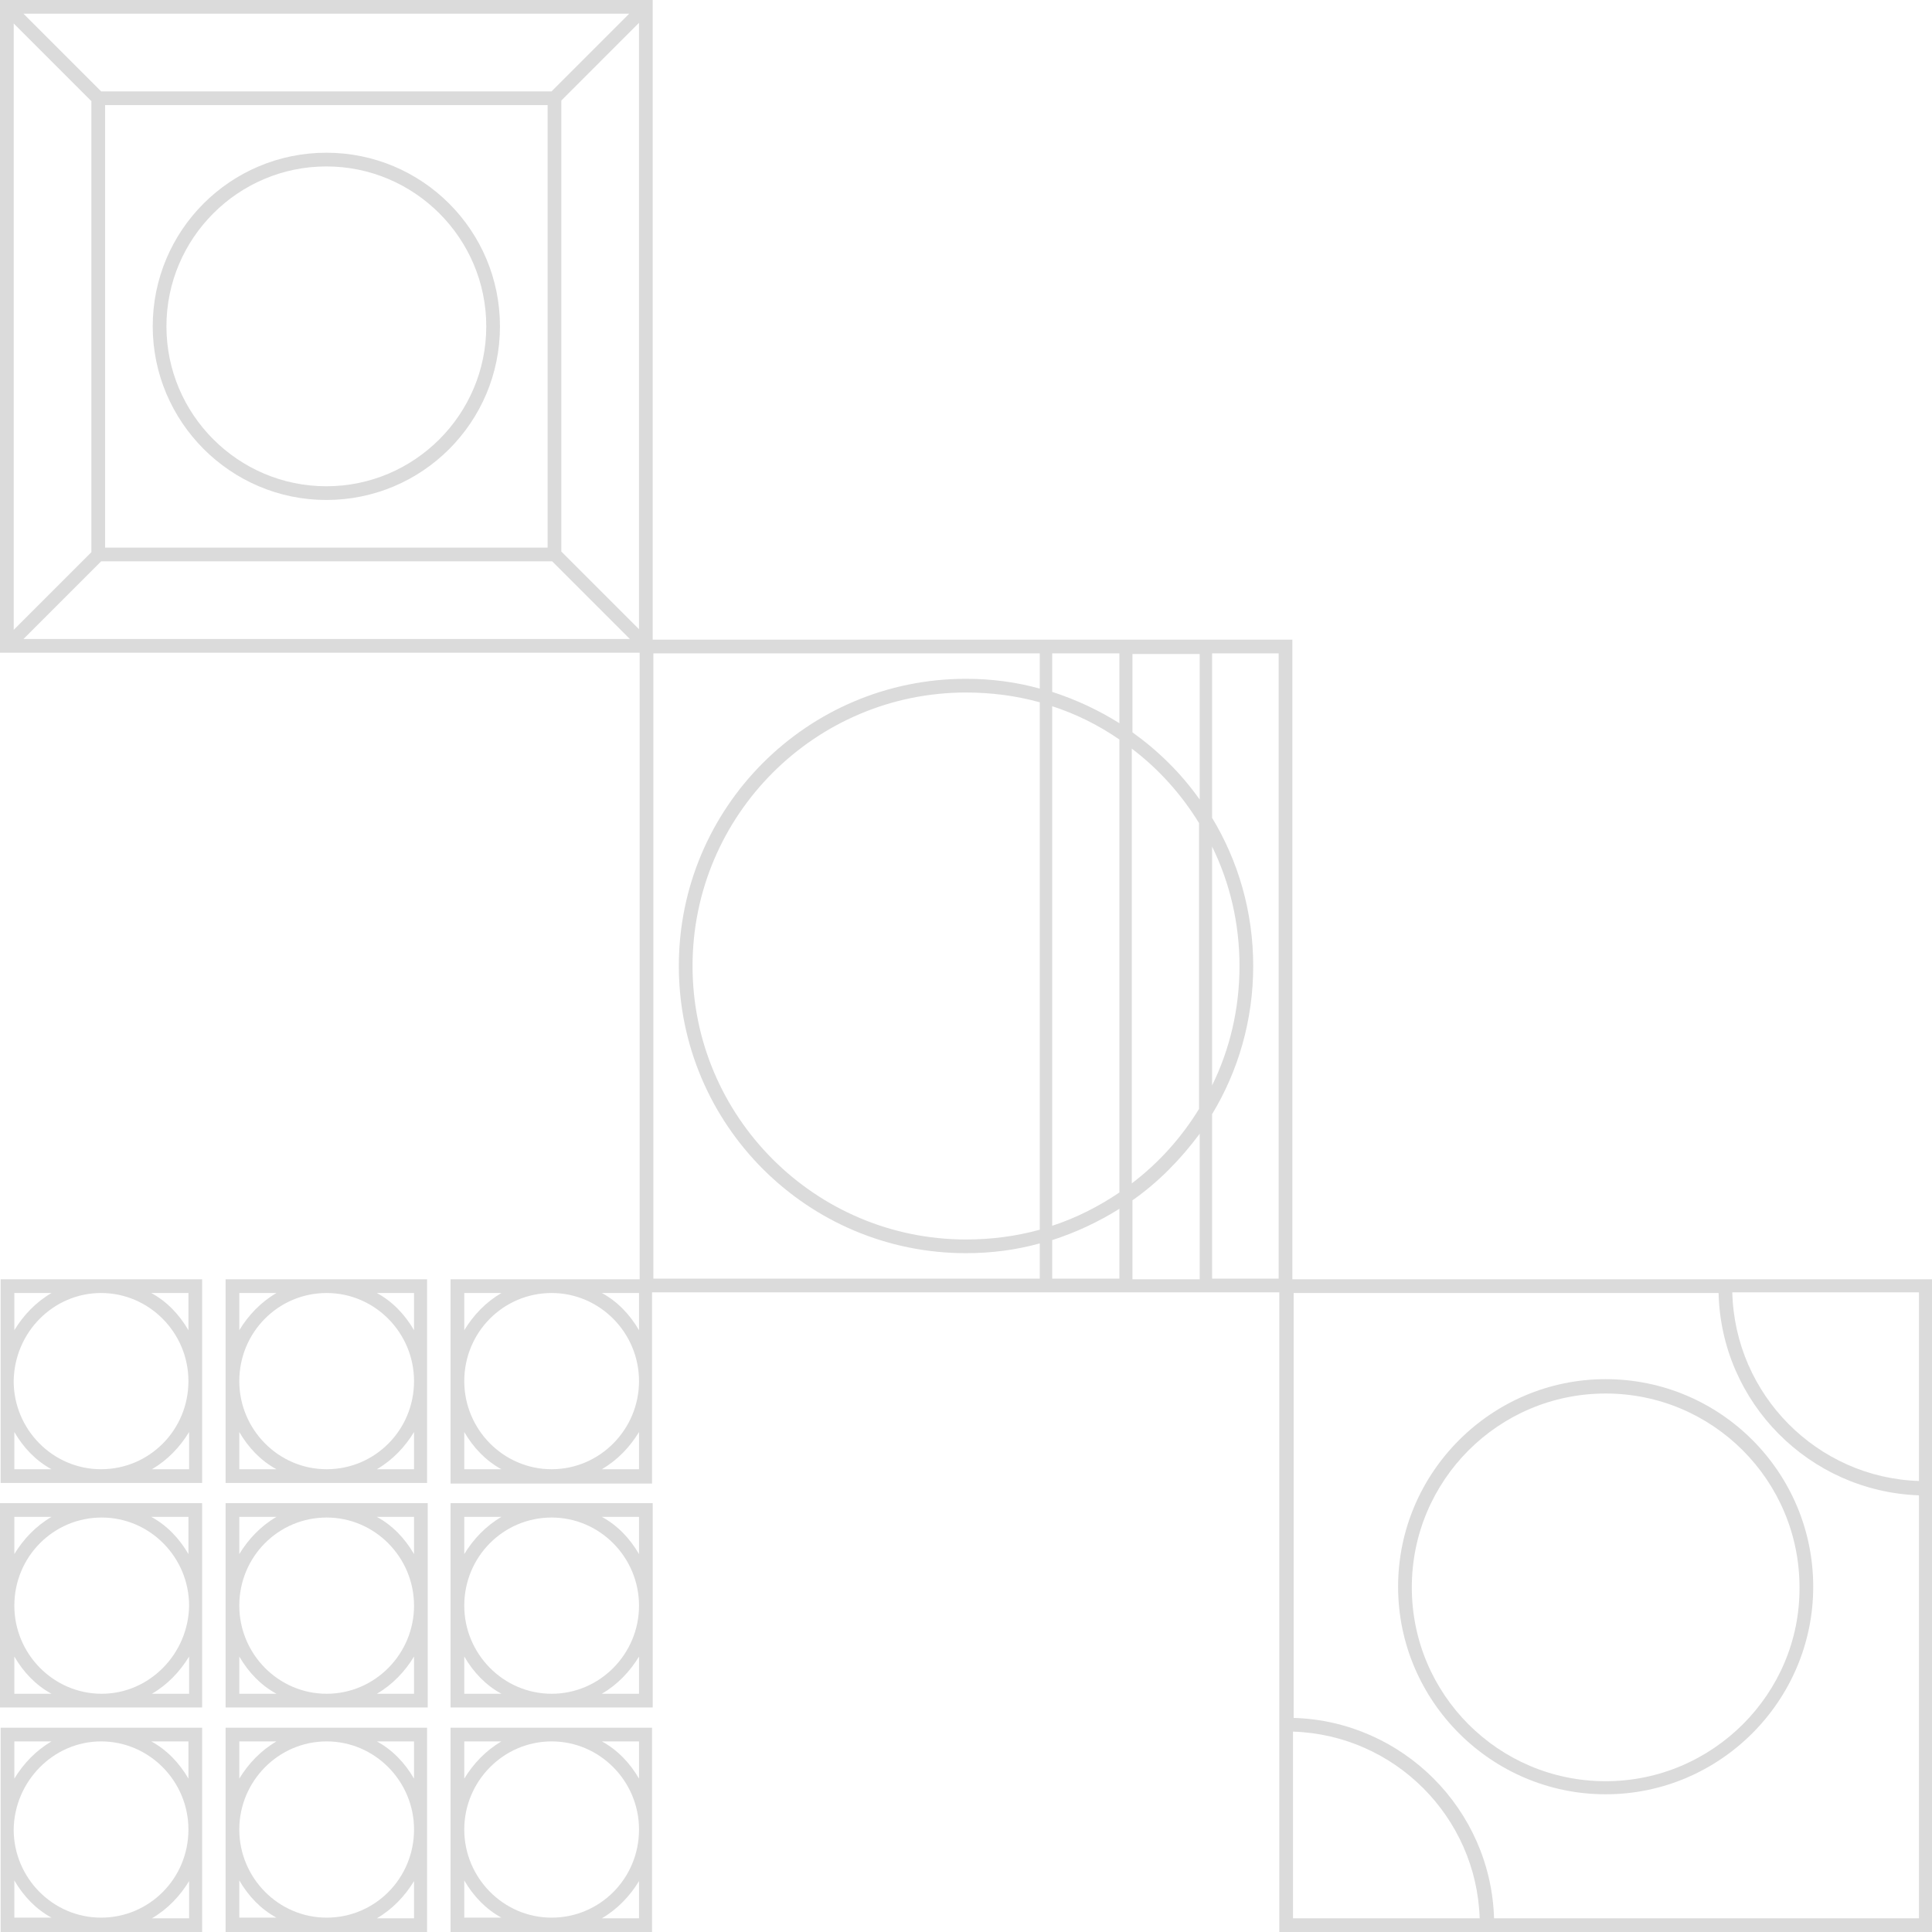
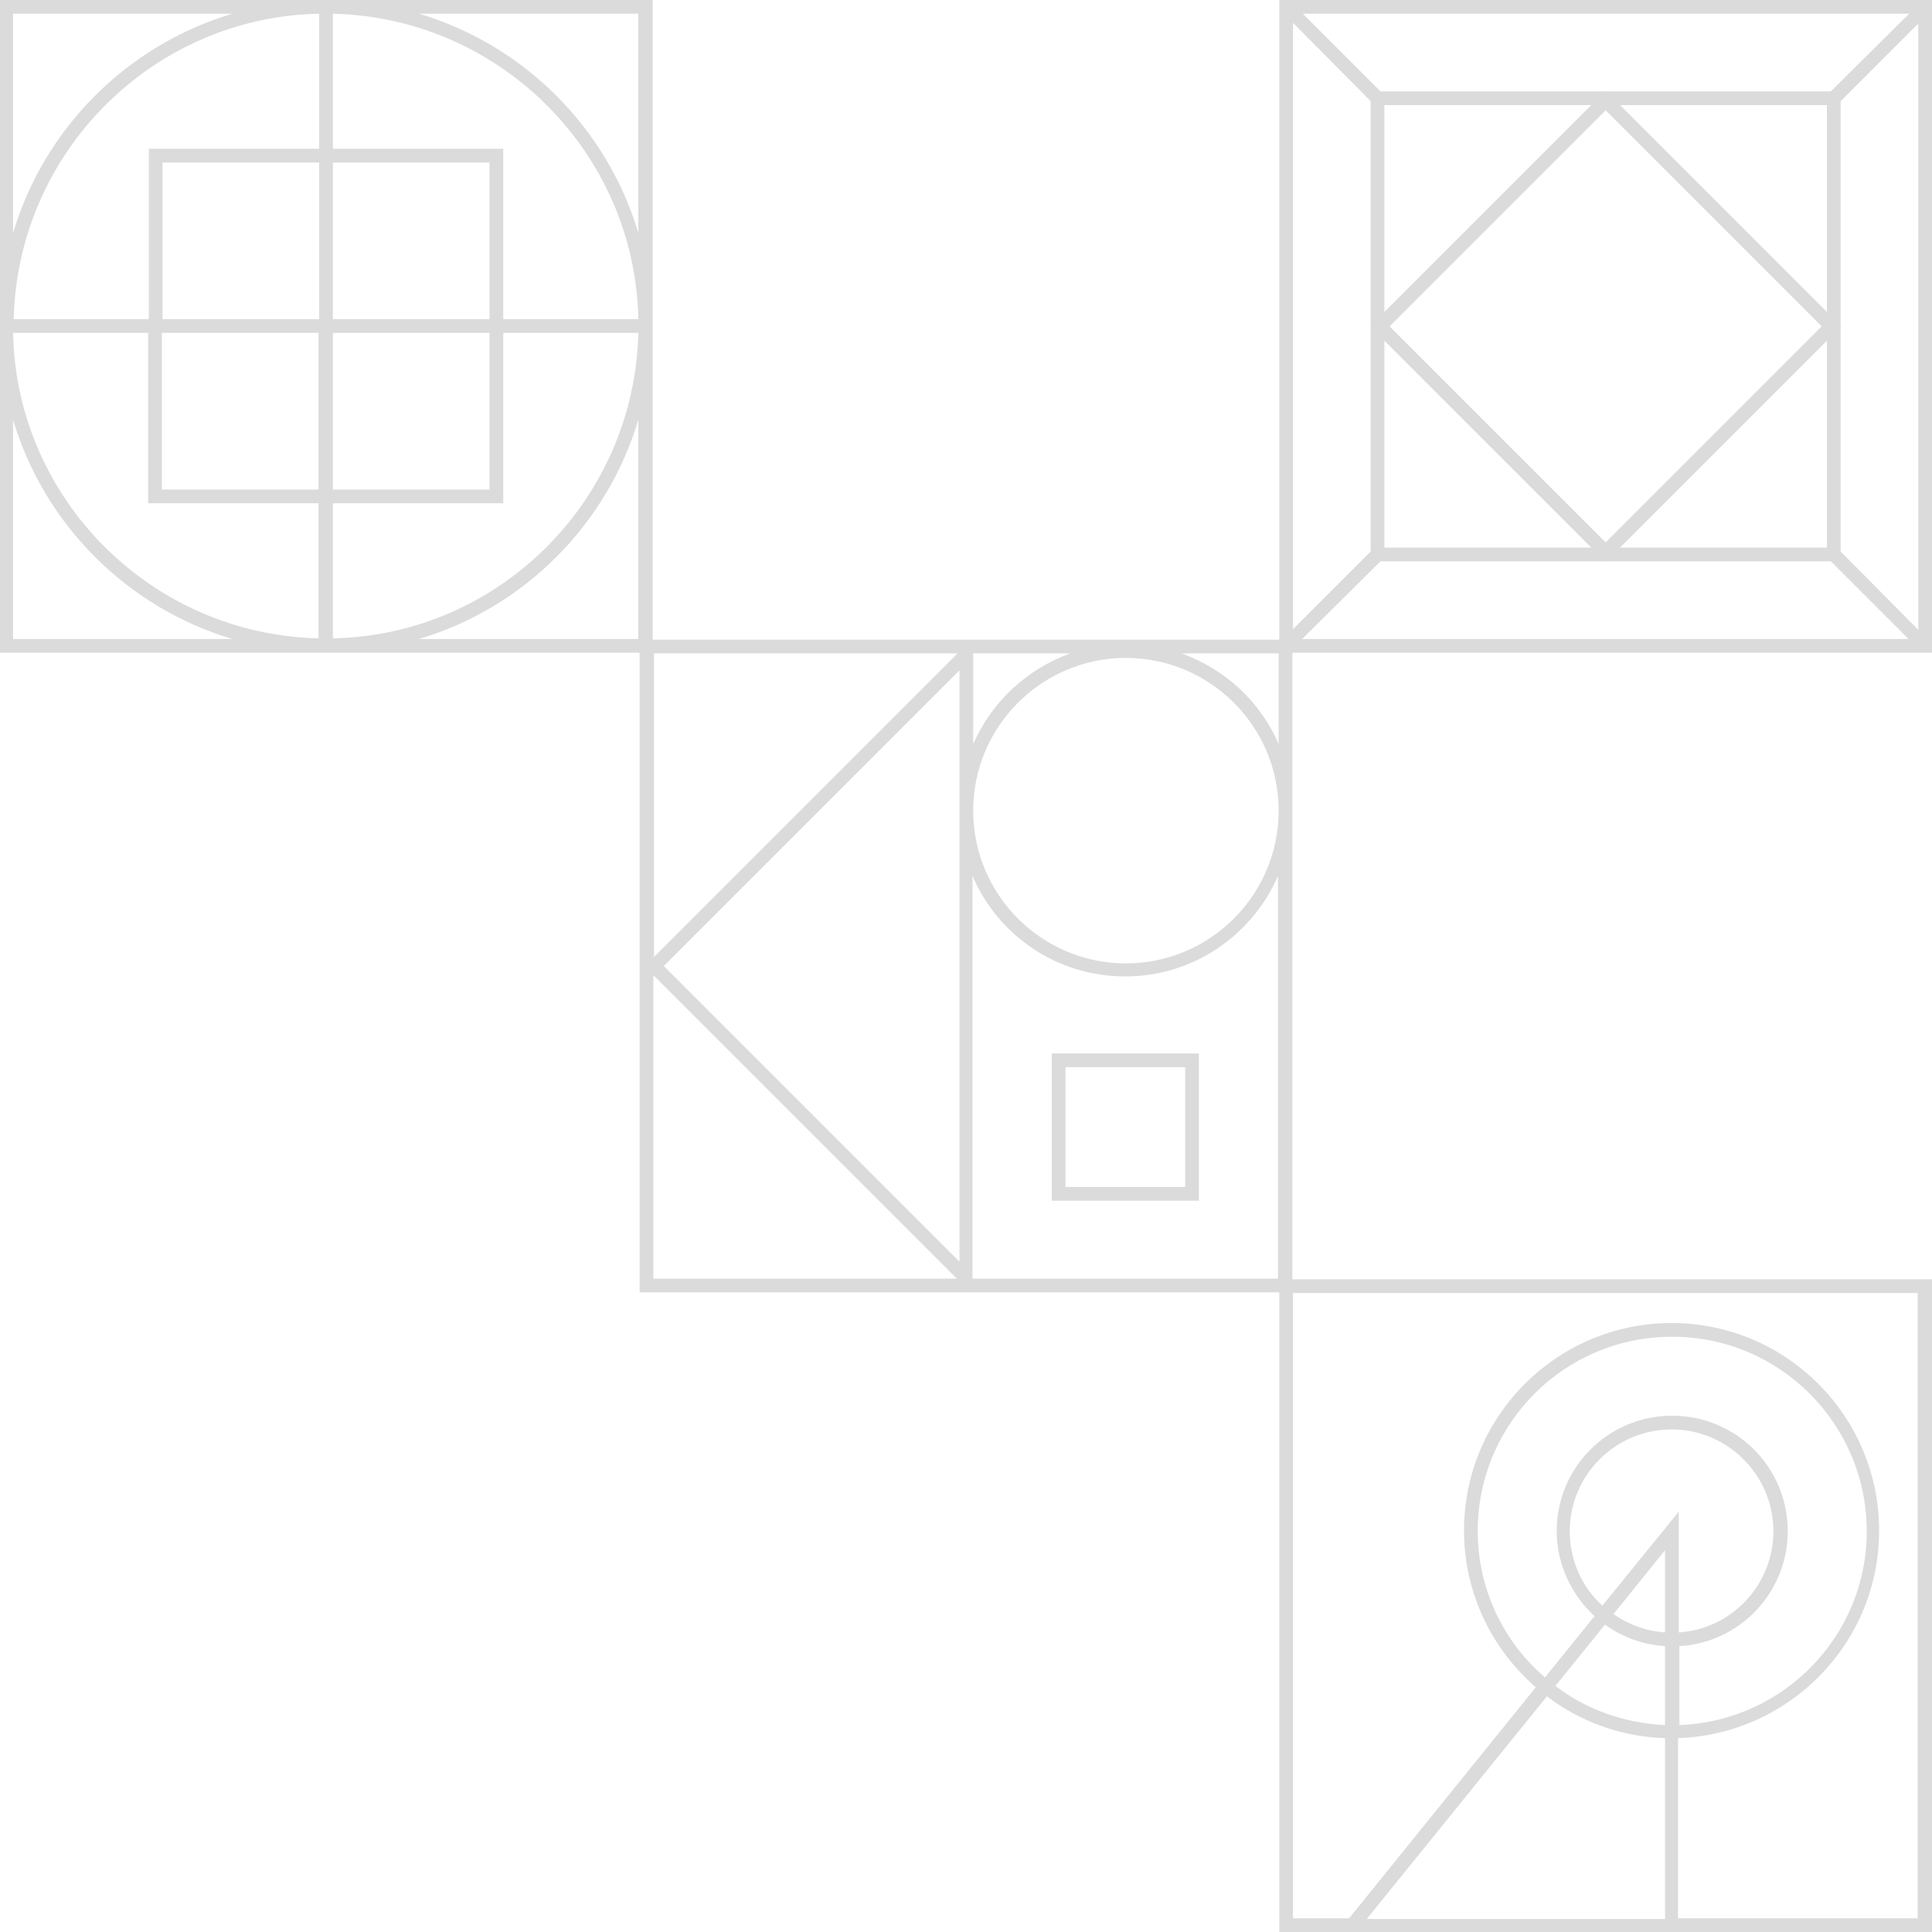
- <svg xmlns="http://www.w3.org/2000/svg" width="135" height="135" viewBox="0 0 135 135" fill="none">
-   <path d="M7.062 105.035H0V119.311H7.062H14.124V105.035H7.062C7.108 105.035 7.108 105.035 7.062 105.035ZM1.002 105.993H3.599C2.506 106.632 1.64 107.544 1.002 108.593V105.993ZM1.002 118.353V115.753C1.64 116.848 2.506 117.76 3.599 118.353H1.002ZM13.168 118.353H10.616C11.71 117.714 12.575 116.802 13.213 115.753V118.353H13.168ZM7.108 118.353C3.736 118.353 1.002 115.571 1.002 112.196C1.002 108.775 3.736 106.039 7.108 106.039C10.479 106.039 13.213 108.821 13.213 112.196C13.168 115.571 10.434 118.353 7.108 118.353ZM13.168 105.993V108.593C12.53 107.498 11.664 106.586 10.57 105.993H13.168Z" fill="#DBDBDB" />
-   <path d="M22.826 105.035H15.764V119.311H22.826H29.888V105.035H22.826ZM16.721 105.993H19.318C18.224 106.632 17.358 107.544 16.721 108.593V105.993ZM16.721 118.353V115.753C17.358 116.848 18.224 117.76 19.318 118.353H16.721ZM28.931 118.353H26.334C27.428 117.714 28.293 116.802 28.931 115.753V118.353ZM22.826 118.353C19.454 118.353 16.721 115.571 16.721 112.196C16.721 108.775 19.454 106.039 22.826 106.039C26.198 106.039 28.931 108.821 28.931 112.196C28.931 115.571 26.198 118.353 22.826 118.353ZM28.931 105.993V108.593C28.293 107.498 27.428 106.586 26.334 105.993H28.931Z" fill="#DBDBDB" />
-   <path d="M38.547 105.035H31.484V119.311H38.547H45.609V105.035H38.547ZM32.441 105.993H35.038C33.945 106.632 33.079 107.544 32.441 108.593V105.993ZM32.441 118.353V115.753C33.079 116.848 33.945 117.76 35.038 118.353H32.441ZM44.652 118.353H42.055C43.148 117.714 44.014 116.802 44.652 115.753V118.353ZM38.547 118.353C35.175 118.353 32.441 115.571 32.441 112.196C32.441 108.775 35.175 106.039 38.547 106.039C41.918 106.039 44.652 108.821 44.652 112.196C44.652 115.571 41.918 118.353 38.547 118.353ZM44.652 105.993V108.593C44.014 107.498 43.148 106.586 42.055 105.993H44.652Z" fill="#DBDBDB" />
-   <path d="M0.045 103.622H14.124V89.392H0.045V103.622ZM13.167 102.664H10.616C11.709 102.025 12.575 101.113 13.213 100.064V102.664H13.167ZM13.167 90.35V92.949C12.529 91.855 11.663 90.942 10.57 90.35H13.167ZM1.002 90.35H3.599C2.505 90.988 1.64 91.9 1.002 92.949V90.35ZM7.062 90.35C10.433 90.35 13.167 93.132 13.167 96.507C13.167 99.927 10.433 102.664 7.062 102.664C3.69 102.664 0.956 99.882 0.956 96.507C1.002 93.086 3.736 90.35 7.062 90.35ZM1.002 100.064C1.64 101.159 2.505 102.071 3.599 102.664H1.002V100.064Z" fill="#DBDBDB" />
-   <path d="M15.764 103.622H29.843V89.392H15.764V103.622ZM28.931 102.664H26.334C27.428 102.025 28.293 101.113 28.931 100.064V102.664ZM28.931 90.35V92.949C28.293 91.855 27.428 90.942 26.334 90.35H28.931ZM16.721 90.35H19.318C18.224 90.988 17.358 91.9 16.721 92.949V90.35ZM22.826 90.35C26.198 90.35 28.931 93.132 28.931 96.507C28.931 99.927 26.198 102.664 22.826 102.664C19.454 102.664 16.721 99.882 16.721 96.507C16.721 93.086 19.454 90.35 22.826 90.35ZM16.721 100.064C17.358 101.159 18.224 102.071 19.318 102.664H16.721V100.064Z" fill="#DBDBDB" />
-   <path d="M31.484 89.392V103.667H45.563V89.392H31.484ZM32.441 90.35H35.038C33.945 90.988 33.079 91.9 32.441 92.949V90.35ZM32.441 102.664V100.064C33.079 101.159 33.945 102.071 35.038 102.664H32.441ZM44.652 102.664H42.055C43.148 102.025 44.014 101.113 44.652 100.064V102.664ZM38.547 102.664C35.175 102.664 32.441 99.882 32.441 96.507C32.441 93.086 35.175 90.35 38.547 90.35C41.918 90.35 44.652 93.132 44.652 96.507C44.652 99.882 41.918 102.664 38.547 102.664ZM44.652 92.949C44.014 91.855 43.148 90.942 42.055 90.35H44.652V92.949Z" fill="#DBDBDB" />
-   <path d="M0.045 135H14.124V120.725H0.045V135ZM13.167 134.042H10.616C11.709 133.404 12.575 132.491 13.213 131.443V134.042H13.167ZM13.167 121.682V124.282C12.529 123.187 11.663 122.275 10.57 121.682H13.167ZM1.002 121.682H3.599C2.505 122.321 1.64 123.233 1.002 124.282V121.682ZM7.062 121.682C10.433 121.682 13.167 124.464 13.167 127.839C13.167 131.26 10.433 133.997 7.062 133.997C3.69 133.997 0.956 131.214 0.956 127.839C1.002 124.464 3.736 121.682 7.062 121.682ZM1.002 131.397C1.64 132.491 2.505 133.404 3.599 133.997H1.002V131.397Z" fill="#DBDBDB" />
-   <path d="M15.764 135H29.843V120.725H15.764V135ZM28.931 134.042H26.334C27.428 133.404 28.293 132.491 28.931 131.443V134.042ZM28.931 121.682V124.282C28.293 123.187 27.428 122.275 26.334 121.682H28.931ZM16.721 121.682H19.318C18.224 122.321 17.358 123.233 16.721 124.282V121.682ZM22.826 121.682C26.198 121.682 28.931 124.464 28.931 127.839C28.931 131.26 26.198 133.997 22.826 133.997C19.454 133.997 16.721 131.214 16.721 127.839C16.721 124.464 19.454 121.682 22.826 121.682ZM16.721 131.397C17.358 132.491 18.224 133.404 19.318 133.997H16.721V131.397Z" fill="#DBDBDB" />
-   <path d="M31.484 135H45.563V120.725H31.484V135ZM44.652 134.042H42.055C43.148 133.404 44.014 132.491 44.652 131.443V134.042ZM44.652 121.682V124.282C44.014 123.187 43.148 122.275 42.055 121.682H44.652ZM32.441 121.682H35.038C33.945 122.321 33.079 123.233 32.441 124.282V121.682ZM38.547 121.682C41.918 121.682 44.652 124.464 44.652 127.839C44.652 131.26 41.918 133.997 38.547 133.997C35.175 133.997 32.441 131.214 32.441 127.839C32.441 124.464 35.175 121.682 38.547 121.682ZM32.441 131.397C33.079 132.491 33.945 133.404 35.038 133.997H32.441V131.397Z" fill="#DBDBDB" />
-   <path d="M0 0V45.608H45.608V0H0ZM43.966 0.958L38.539 6.385H7.069L1.642 0.958H43.966ZM38.265 7.343V38.265H7.343V7.343H38.265ZM0.958 1.642L6.385 7.069V38.584L0.958 44.012V1.642ZM1.642 44.65L7.069 39.223H38.584L44.012 44.65H1.642ZM44.65 43.966L39.223 38.539V7.024L44.65 1.596V43.966Z" fill="#DBDBDB" />
-   <path d="M22.804 34.936C29.508 34.936 34.935 29.508 34.935 22.804C34.935 16.1 29.508 10.672 22.804 10.672C16.099 10.672 10.672 16.1 10.672 22.804C10.672 29.463 16.099 34.936 22.804 34.936ZM22.804 11.63C28.961 11.63 33.978 16.647 33.978 22.804C33.978 28.961 28.961 33.978 22.804 33.978C16.646 33.978 11.63 28.961 11.63 22.804C11.63 16.647 16.646 11.63 22.804 11.63Z" fill="#DBDBDB" />
-   <path d="M90.305 44.696H44.697V90.304H90.305V44.696ZM83.783 77.488C82.552 79.495 80.956 81.274 79.086 82.688V52.312C80.956 53.726 82.552 55.505 83.783 57.512V77.488ZM84.696 59.154C85.927 61.662 86.611 64.49 86.611 67.5C86.611 70.51 85.927 73.338 84.696 75.846V59.154ZM73.522 49.348C75.209 49.895 76.76 50.671 78.219 51.674V83.326C76.805 84.284 75.209 85.105 73.522 85.652V49.348ZM72.655 85.926C71.013 86.382 69.28 86.61 67.501 86.61C56.966 86.61 48.392 78.035 48.392 67.5C48.392 56.965 56.966 48.39 67.501 48.39C69.28 48.39 71.013 48.618 72.655 49.074V85.926ZM73.522 48.345V45.654H78.219V50.534C76.76 49.622 75.209 48.892 73.522 48.345ZM78.219 84.466V89.346H73.522V86.655C75.209 86.108 76.76 85.378 78.219 84.466ZM79.131 83.873C80.956 82.596 82.506 81 83.829 79.221V89.392H79.131V83.873ZM79.131 51.172V45.699H83.829V55.87C82.506 54 80.91 52.449 79.131 51.172ZM45.655 45.654H72.655V48.117C71.013 47.66 69.28 47.432 67.501 47.432C56.419 47.432 47.434 56.417 47.434 67.5C47.434 78.583 56.419 87.567 67.501 87.567C69.28 87.567 71.013 87.34 72.655 86.883V89.346H45.655V45.654ZM89.348 89.346H84.696V77.853C86.52 74.843 87.569 71.285 87.569 67.5C87.569 63.715 86.52 60.157 84.696 57.147V45.654H89.348V89.346Z" fill="#DBDBDB" />
-   <path d="M89.393 89.392V135H135.001V89.392H89.393ZM90.35 134.042V120.998C97.465 121.226 103.166 126.973 103.394 134.042H90.35ZM134.089 134.042H104.398C104.17 126.426 98.013 120.269 90.396 120.04V90.35H120.087C120.269 98.012 126.426 104.214 134.089 104.488V134.042ZM134.089 103.485C126.974 103.257 121.227 97.465 121.045 90.304H134.089V103.485Z" fill="#DBDBDB" />
-   <path d="M112.197 96.37C104.215 96.37 97.693 102.892 97.693 110.873C97.693 118.855 104.215 125.377 112.197 125.377C120.178 125.377 126.7 118.855 126.7 110.873C126.7 102.892 120.224 96.37 112.197 96.37ZM112.197 124.464C104.717 124.464 98.651 118.399 98.651 110.919C98.651 103.439 104.717 97.373 112.197 97.373C119.676 97.373 125.742 103.439 125.742 110.919C125.788 118.353 119.676 124.464 112.197 124.464Z" fill="#DBDBDB" />
+ <svg xmlns="http://www.w3.org/2000/svg" width="148" height="148" viewBox="0 0 148 148" fill="none">
+   <path d="M25.5 0H0V25.5V50H25.5H50V25.5V0H25.5ZM24.45 11.4H11.4V24.45H1.05C1.35 11.65 11.7 1.3 24.45 1.05V11.4ZM37.5 24.45H25.5V12.45H37.5V24.45ZM12.4 25.5H24.4V37.5H12.4V25.5ZM25.5 25.5H37.5V37.5H25.5V25.5ZM24.45 24.45H12.45V12.45H24.45V24.45ZM11.35 25.5V38.55H24.4V48.9C11.6 48.6 1.25 38.25 1 25.5H11.35ZM25.5 38.55H38.55V25.5H48.9C48.6 38.3 38.25 48.65 25.5 48.9V38.55ZM38.55 24.45V11.4H25.5V1.05C38.3 1.35 48.65 11.7 48.9 24.45H38.55ZM1 1.05H17.8C9.75 3.45 3.4 9.8 1 17.85V1.05ZM1 48.95V32.15C3.4 40.2 9.75 46.55 17.8 48.95H1ZM32.1 48.95C40.15 46.55 46.5 40.2 48.9 32.15V48.95H32.1ZM32.1 1.05H48.9V17.85C46.5 9.8 40.15 3.45 32.1 1.05Z" fill="#DBDBDB" />
+   <path d="M98 50H148V0H98V50ZM139.95 23.9L124.1 8.05H139.95V23.9ZM139.95 26.1V41.95H124.1L139.95 26.1ZM123 41.55L106.45 25L123 8.45L139.55 25L123 41.55ZM106.05 23.9V8.05H121.9L106.05 23.9ZM121.9 41.95H106.05V26.1L121.9 41.95ZM105.75 43H122.95L123 43.05L123.05 43H140.25L146.2 48.95H99.75L105.75 43ZM141 42.25V25.05L141.05 25L141 24.95V7.75L146.95 1.8V48.25L141 42.25ZM140.25 7H123.05L123 6.95L122.95 7H105.75L99.8 1.05H146.25L140.25 7ZM105 7.75V24.95L104.95 25L105 25.05V42.25L99.05 48.2V1.75L105 7.75Z" fill="#DBDBDB" />
+   <path d="M49 49V99H99V49H49ZM50.05 50.05H73.35L50.1 73.3V50.05H50.05ZM50.05 97.95V74.7L73.3 97.95H50.05ZM73.5 96.65L50.85 74L73.5 51.35V96.65ZM74.55 50.05H82C78.65 51.25 75.95 53.8 74.55 57V50.05ZM97.95 97.95H74.5V67.1C76.45 71.65 80.95 74.8 86.2 74.8C91.45 74.8 95.95 71.6 97.9 67.1V97.95H97.95ZM86.25 73.8C79.8 73.8 74.55 68.55 74.55 62.1C74.55 55.65 79.8 50.4 86.25 50.4C92.7 50.4 97.95 55.65 97.95 62.1C97.95 68.55 92.7 73.8 86.25 73.8ZM97.95 57C96.55 53.75 93.85 51.25 90.5 50.05H97.95V57Z" fill="#DBDBDB" />
+   <path d="M80.572 91.977H91.84V80.698H80.572V91.977ZM81.624 81.75H90.788V90.924H81.624V81.75Z" fill="#DBDBDB" />
+   <path d="M128.6 148L102.5 148L98 148L98 98L148 98L148 148L128.6 148ZM127.55 133.15C124.15 133.05 121 131.85 118.5 129.95L104.7 147L127.55 147L127.55 133.15ZM113.2 117.3C113.2 121.75 115.2 125.8 118.35 128.5L122.15 123.8C120.4 122.2 119.25 119.85 119.25 117.3C119.25 112.4 123.2 108.45 128.1 108.45C133 108.45 136.95 112.4 136.95 117.3C136.95 122 133.25 125.85 128.65 126.1L128.65 132.15C136.6 131.85 143 125.35 143 117.3C143 109.1 136.35 102.4 128.1 102.4C119.85 102.4 113.2 109.05 113.2 117.3ZM128.6 115.8L128.6 125.05C132.65 124.8 135.85 121.4 135.85 117.3C135.85 113 132.35 109.5 128.05 109.5C123.75 109.5 120.25 113 120.25 117.3C120.25 119.55 121.2 121.6 122.75 123L128.6 115.8ZM123.6 123.65C124.75 124.45 126.1 124.95 127.55 125.05L127.55 118.75L123.6 123.65ZM127.55 126.1C125.85 126 124.25 125.4 122.95 124.45L119.15 129.15C121.5 130.95 124.4 132 127.55 132.15L127.55 126.1ZM146.95 99.05L99.05 99.05L99.05 146.95L103.35 146.95L117.65 129.25C114.3 126.35 112.15 122.05 112.15 117.25C112.15 108.45 119.3 101.35 128.05 101.35C136.85 101.35 143.95 108.5 143.95 117.25C143.95 125.85 137.1 132.85 128.55 133.15L128.55 146.95L146.9 146.95L146.9 99.05L146.95 99.05Z" fill="#DBDBDB" />
</svg>
